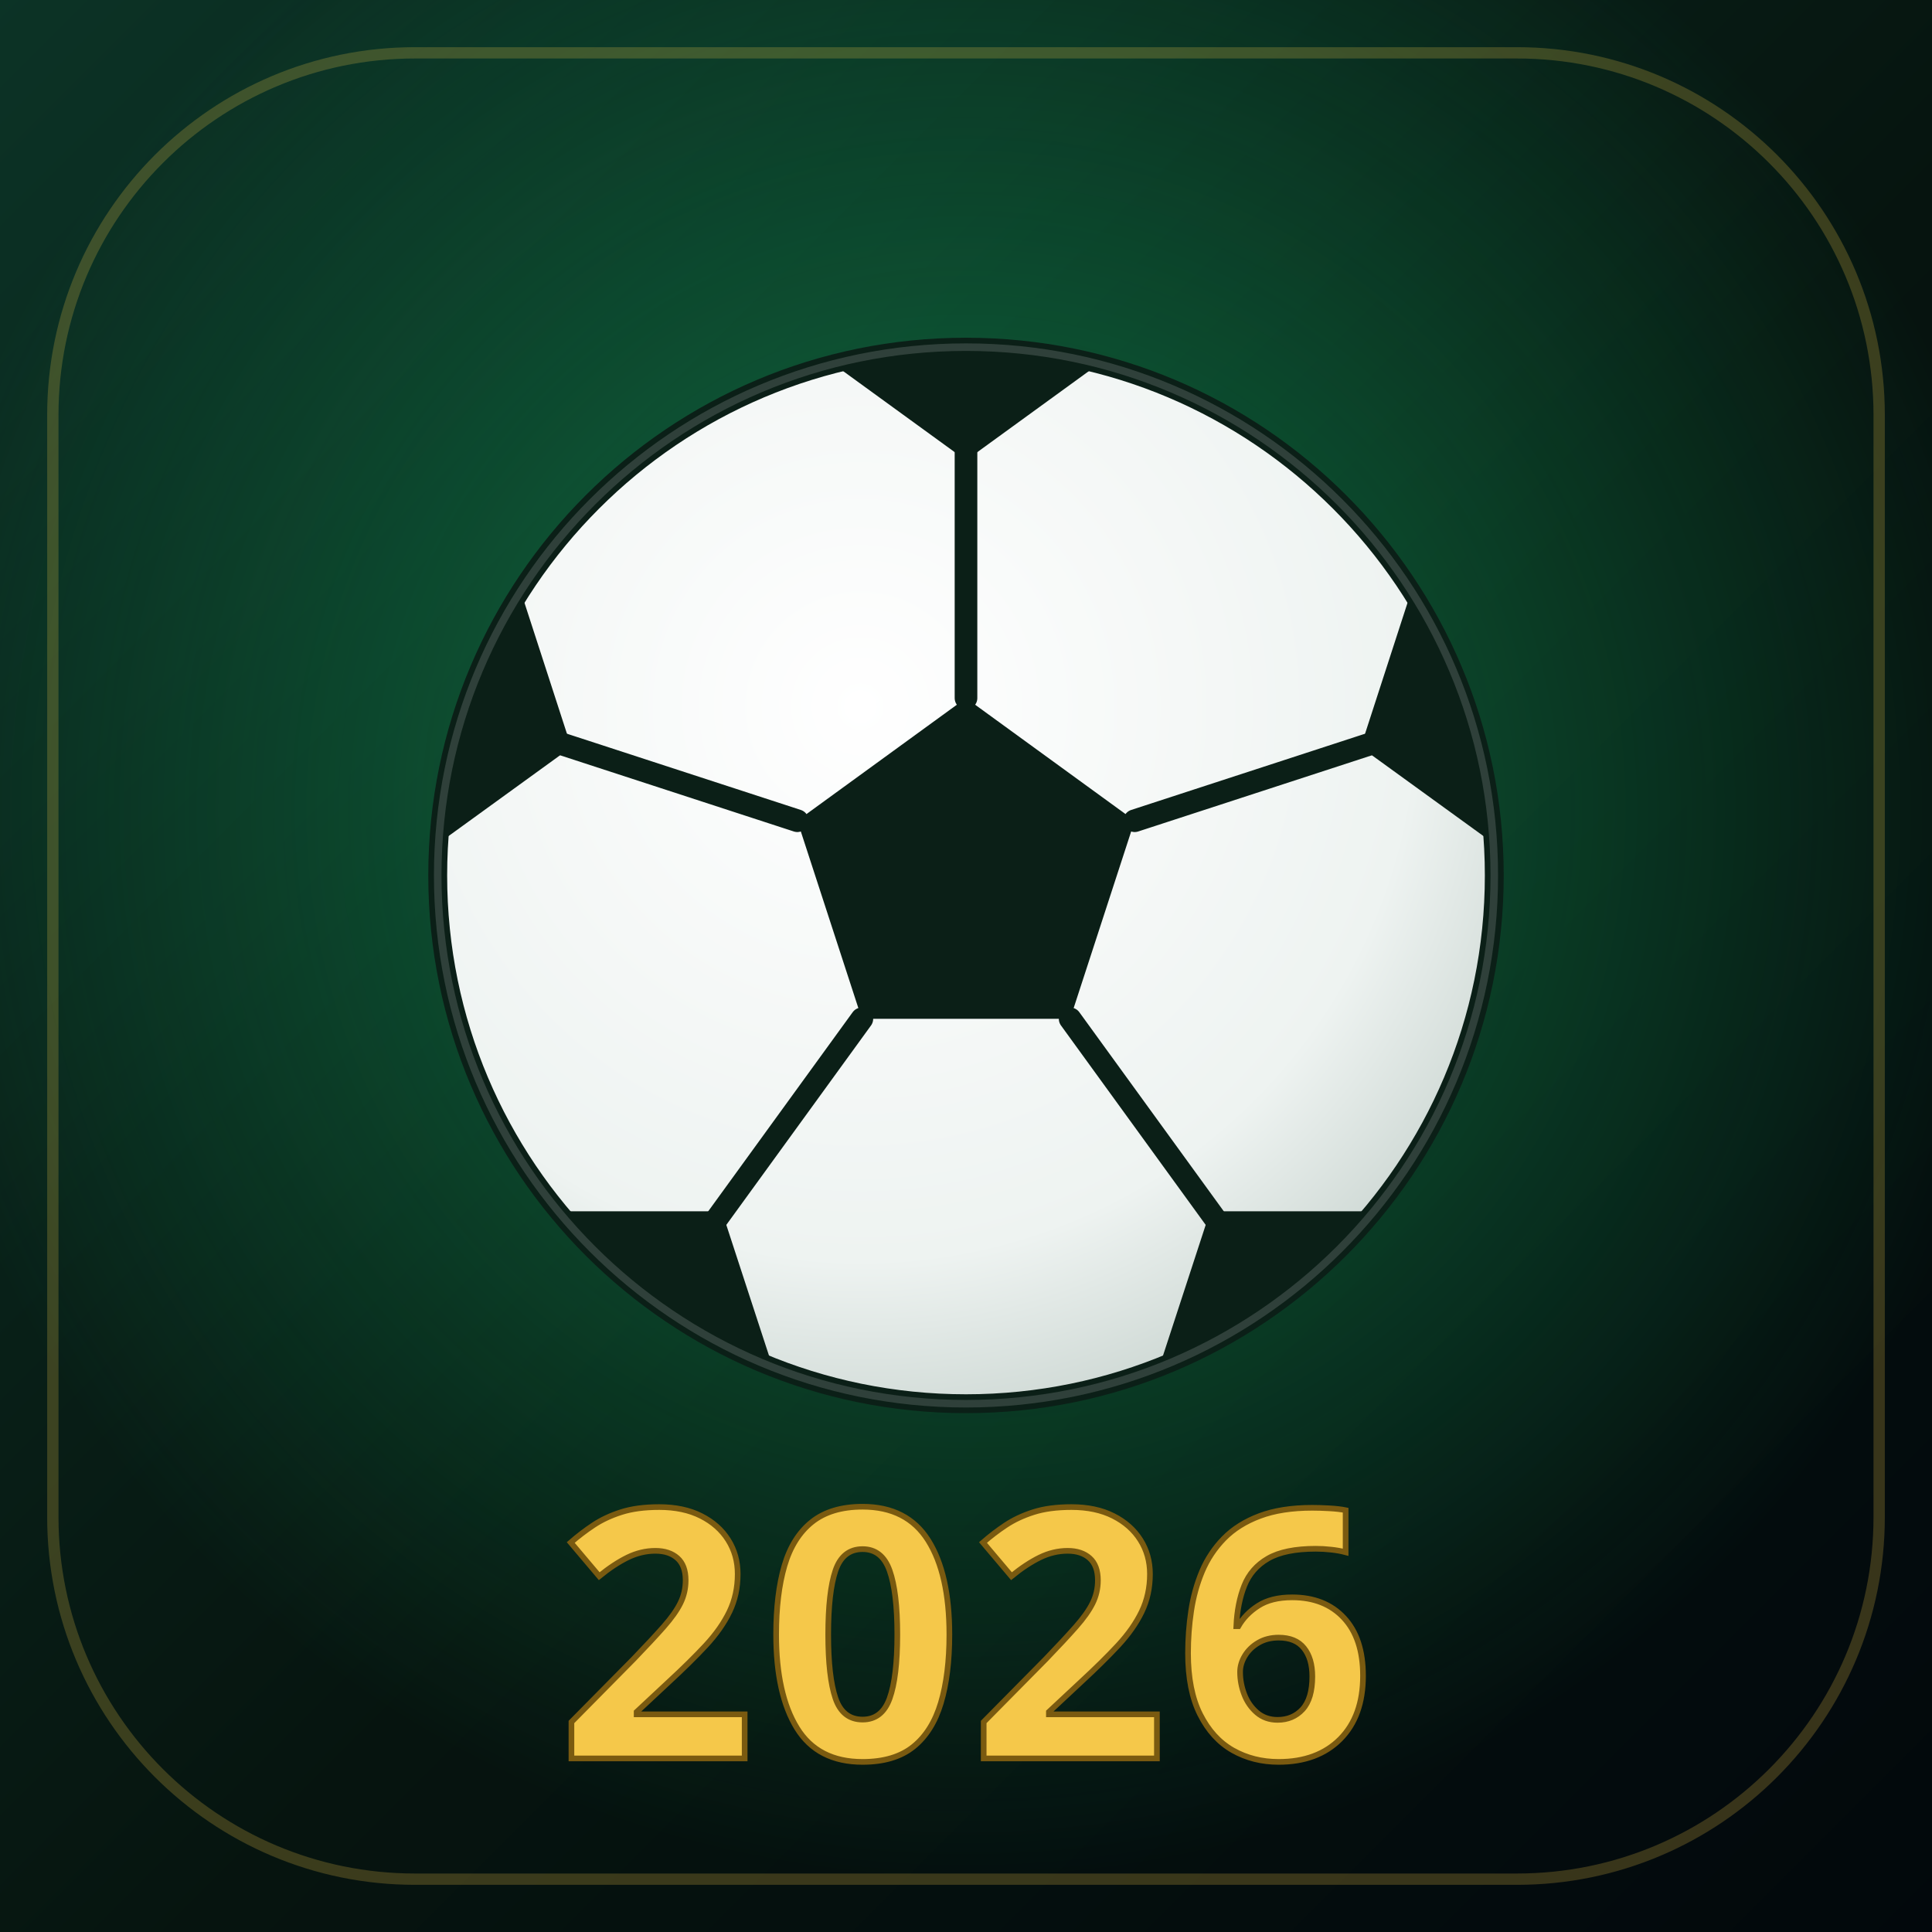
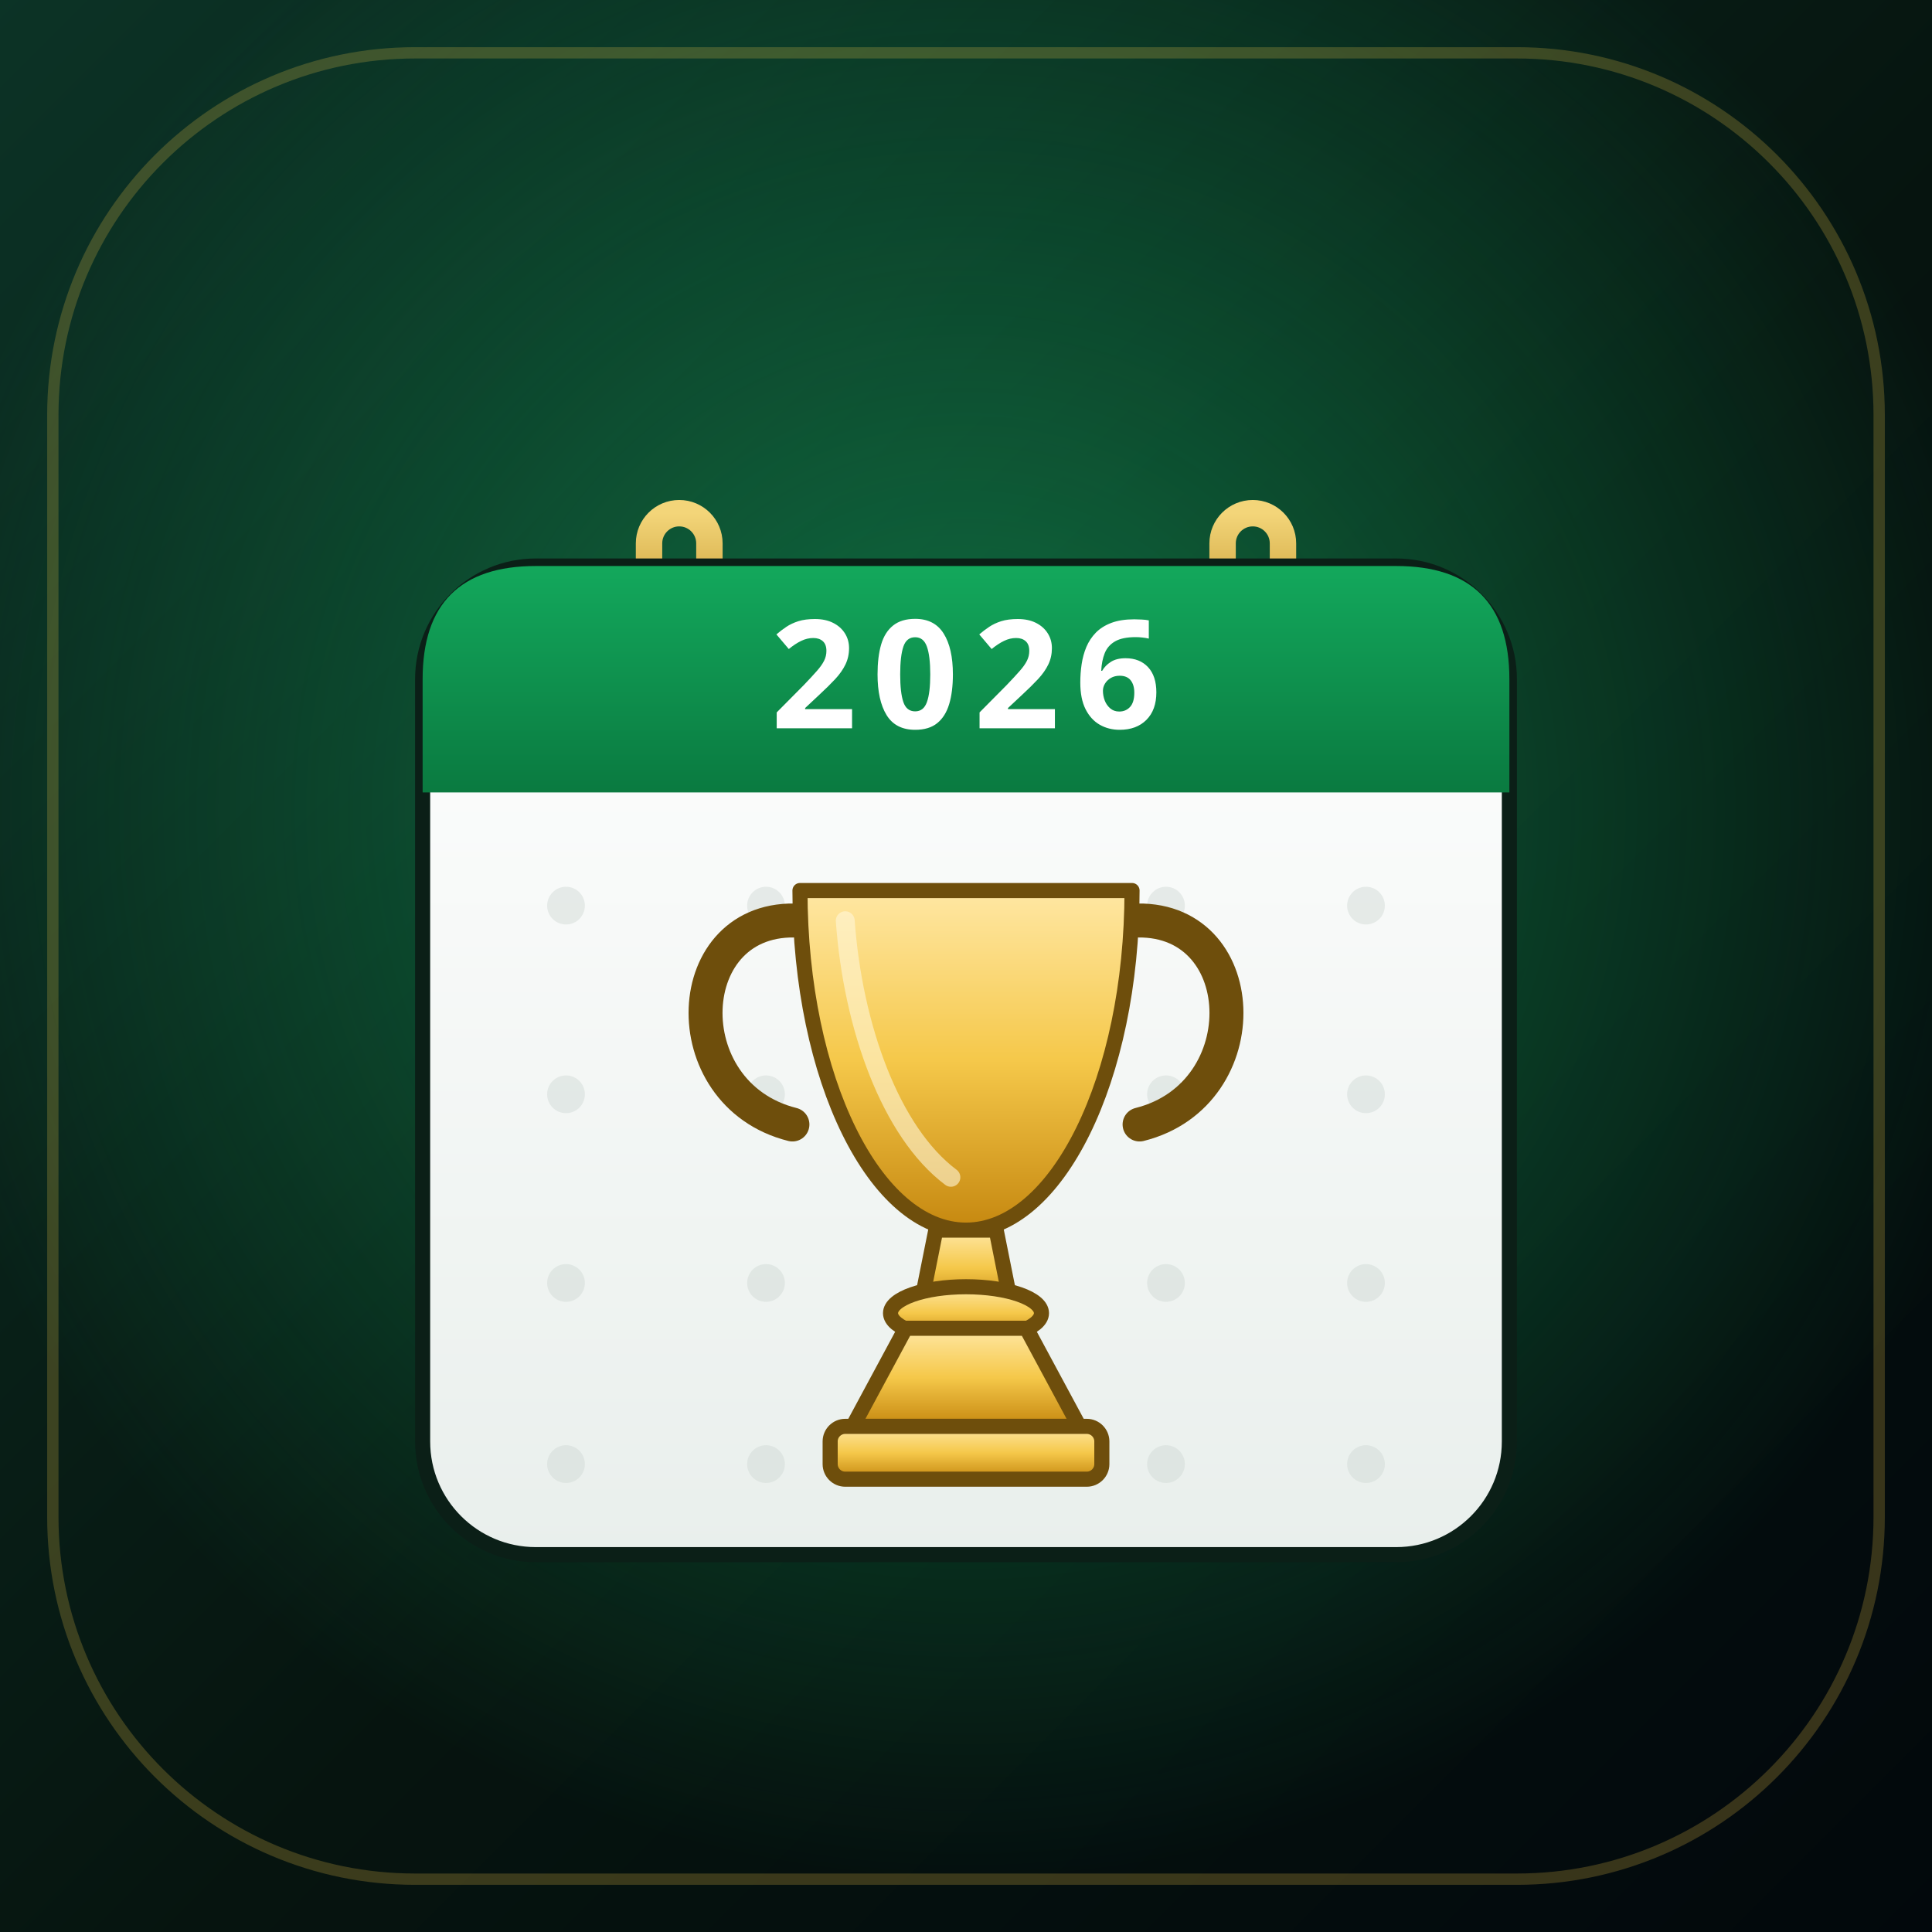
<svg xmlns="http://www.w3.org/2000/svg" viewBox="0 0 512 512" width="512" height="512">
  <defs>
    <linearGradient id="bg" x1="0" y1="0" x2="1" y2="1">
      <stop offset="0" stop-color="#0c3326" />
      <stop offset="0.55" stop-color="#06140f" />
      <stop offset="1" stop-color="#02080c" />
    </linearGradient>
    <radialGradient id="glow" cx="0.5" cy="0.42" r="0.55">
      <stop offset="0" stop-color="#1ad97a" stop-opacity="0.45" />
      <stop offset="1" stop-color="#1ad97a" stop-opacity="0" />
    </radialGradient>
-     <radialGradient id="ball" cx="0.4" cy="0.34" r="0.75">
+     <linearGradient id="card" x1="0" y1="0" x2="0" y2="1">
      <stop offset="0" stop-color="#ffffff" />
-       <stop offset="0.7" stop-color="#eef3f1" />
-       <stop offset="1" stop-color="#c4d0cb" />
-     </radialGradient>
-     <clipPath id="ballClip">
-       <circle cx="256" cy="232" r="140" />
-     </clipPath>
+       <stop offset="1" stop-color="#e9efec" />
+     </linearGradient>
+     <linearGradient id="header" x1="0" y1="0" x2="0" y2="1">
+       <stop offset="0" stop-color="#13a85c" />
+       <stop offset="1" stop-color="#0a7a40" />
+     </linearGradient>
+     <linearGradient id="gold" x1="0" y1="0" x2="0" y2="1">
+       <stop offset="0" stop-color="#ffe7a3" />
+       <stop offset="0.5" stop-color="#f5c84a" />
+       <stop offset="1" stop-color="#c5870f" />
+     </linearGradient>
+     <linearGradient id="ring" x1="0" y1="0" x2="0" y2="1">
+       <stop offset="0" stop-color="#f3d579" />
+       <stop offset="1" stop-color="#bd8e22" />
+     </linearGradient>
  </defs>
  <rect width="512" height="512" fill="url(#bg)" />
  <rect width="512" height="512" fill="url(#glow)" />
  <rect x="14" y="14" width="484" height="484" rx="96" ry="96" fill="none" stroke="#f5c84a" stroke-opacity="0.22" stroke-width="3" />
-   <circle cx="256" cy="232" r="140" fill="url(#ball)" stroke="#0b1f17" stroke-width="5" />
-   <g clip-path="url(#ballClip)">
-     <polygon points="279.5,49.6 294.0,94.4 256.0,122.0 218.0,94.4 232.5,49.6" fill="#0b1f17" />
-     <polygon points="436.7,198.0 398.7,225.6 360.6,198.0 375.1,153.3 422.2,153.3" fill="#0b1f17" />
-     <polygon points="344.2,393.4 306.1,365.7 320.7,321.0 367.7,321.0 382.2,365.7" fill="#0b1f17" />
-     <polygon points="129.8,365.7 144.3,321.0 191.3,321.0 205.9,365.7 167.8,393.4" fill="#0b1f17" />
-     <polygon points="89.8,153.3 136.9,153.3 151.4,198.0 113.3,225.6 75.3,198.0" fill="#0b1f17" />
-     <line x1="256.0" y1="185.0" x2="256.0" y2="104.0" stroke="#0b1f17" stroke-width="6" stroke-linecap="round" />
-     <line x1="300.7" y1="217.5" x2="377.7" y2="192.4" stroke="#0b1f17" stroke-width="6" stroke-linecap="round" />
-     <line x1="283.6" y1="270.0" x2="331.2" y2="335.6" stroke="#0b1f17" stroke-width="6" stroke-linecap="round" />
-     <line x1="228.4" y1="270.0" x2="180.8" y2="335.6" stroke="#0b1f17" stroke-width="6" stroke-linecap="round" />
-     <line x1="211.3" y1="217.5" x2="134.3" y2="192.4" stroke="#0b1f17" stroke-width="6" stroke-linecap="round" />
-     <polygon points="256.0,185.0 300.7,217.5 283.6,270.0 228.4,270.0 211.3,217.5" fill="#0b1f17" />
+   <rect x="172" y="136" width="16" height="34" rx="8" fill="none" stroke="url(#ring)" stroke-width="7" />
+   <rect x="324" y="136" width="16" height="34" rx="8" fill="none" stroke="url(#ring)" stroke-width="7" />
+   <rect x="112" y="150" width="288" height="262" rx="30" ry="30" fill="url(#card)" stroke="#0b1f17" stroke-width="4" />
+   <path d="M 112,210            L 112,180            Q 112,150 142,150            L 370,150            Q 400,150 400,180            L 400,210 Z" fill="url(#header)" />
+   <text x="256" y="193" text-anchor="middle" font-family="'Arial Black','Segoe UI',sans-serif" font-weight="900" font-size="40" letter-spacing="4" fill="#ffffff">2026</text>
+   <g>
+     <circle cx="150" cy="240" r="5" fill="#cfd8d3" fill-opacity="0.45" />
+     <circle cx="203" cy="240" r="5" fill="#cfd8d3" fill-opacity="0.45" />
+     <circle cx="256" cy="240" r="5" fill="#cfd8d3" fill-opacity="0.45" />
+     <circle cx="309" cy="240" r="5" fill="#cfd8d3" fill-opacity="0.45" />
+     <circle cx="362" cy="240" r="5" fill="#cfd8d3" fill-opacity="0.45" />
+     <circle cx="150" cy="290" r="5" fill="#cfd8d3" fill-opacity="0.45" />
+     <circle cx="203" cy="290" r="5" fill="#cfd8d3" fill-opacity="0.45" />
+     <circle cx="256" cy="290" r="5" fill="#cfd8d3" fill-opacity="0.45" />
+     <circle cx="309" cy="290" r="5" fill="#cfd8d3" fill-opacity="0.45" />
+     <circle cx="362" cy="290" r="5" fill="#cfd8d3" fill-opacity="0.45" />
+     <circle cx="150" cy="340" r="5" fill="#cfd8d3" fill-opacity="0.45" />
+     <circle cx="203" cy="340" r="5" fill="#cfd8d3" fill-opacity="0.45" />
+     <circle cx="256" cy="340" r="5" fill="#cfd8d3" fill-opacity="0.45" />
+     <circle cx="309" cy="340" r="5" fill="#cfd8d3" fill-opacity="0.45" />
+     <circle cx="362" cy="340" r="5" fill="#cfd8d3" fill-opacity="0.45" />
+     <circle cx="150" cy="388" r="5" fill="#cfd8d3" fill-opacity="0.45" />
+     <circle cx="203" cy="388" r="5" fill="#cfd8d3" fill-opacity="0.45" />
+     <circle cx="256" cy="388" r="5" fill="#cfd8d3" fill-opacity="0.45" />
+     <circle cx="309" cy="388" r="5" fill="#cfd8d3" fill-opacity="0.45" />
+     <circle cx="362" cy="388" r="5" fill="#cfd8d3" fill-opacity="0.45" />
  </g>
-   <circle cx="256" cy="232" r="140" fill="none" stroke="#ffffff" stroke-opacity="0.15" stroke-width="2" />
-   <text x="256" y="466" text-anchor="middle" font-family="'Arial Black','Segoe UI',sans-serif" font-weight="900" font-size="92" letter-spacing="2" fill="#f5c84a" stroke="#7a5a10" stroke-width="1.5">2026</text>
+   <g stroke="#6e4e0c" stroke-width="4" stroke-linejoin="round" stroke-linecap="round">
+     <path d="M212,244 C180,242 178,290 210,298" fill="none" stroke-width="9" />
+     <path d="M300,244 C332,242 334,290 302,298" fill="none" stroke-width="9" />
+     <path d="M212,236 L300,236 C300,286 280,326 256,326 C232,326 212,286 212,236 Z" fill="url(#gold)" />
+     <polygon points="248,326 264,326 268,346 244,346" fill="url(#gold)" />
+     <ellipse cx="256" cy="348" rx="20" ry="7" fill="url(#gold)" />
+     <polygon points="240,352 272,352 286,378 226,378" fill="url(#gold)" />
+     <rect x="220" y="378" width="72" height="14" rx="4" fill="url(#gold)" />
+   </g>
+   <path d="M224,244 C226,272 236,300 252,312" fill="none" stroke="#fff6d8" stroke-opacity="0.6" stroke-width="5" stroke-linecap="round" />
</svg>
